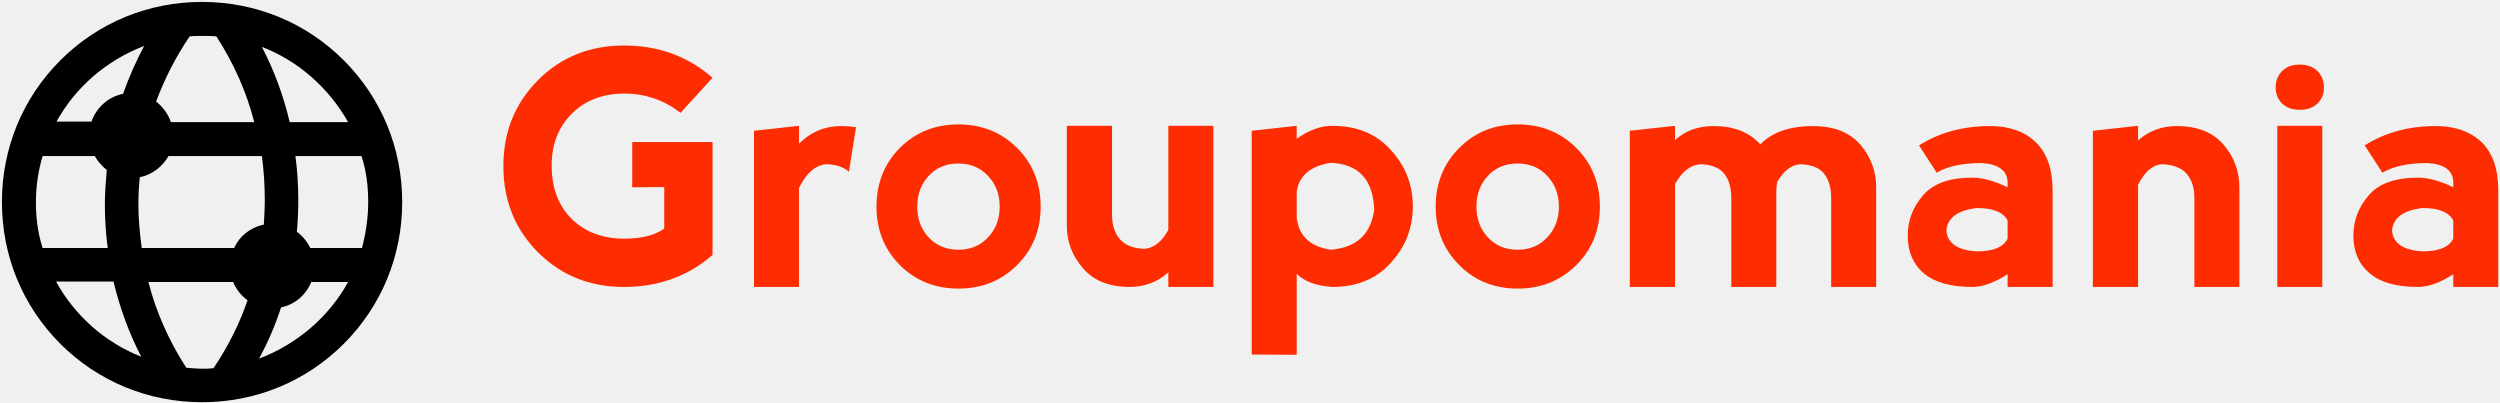
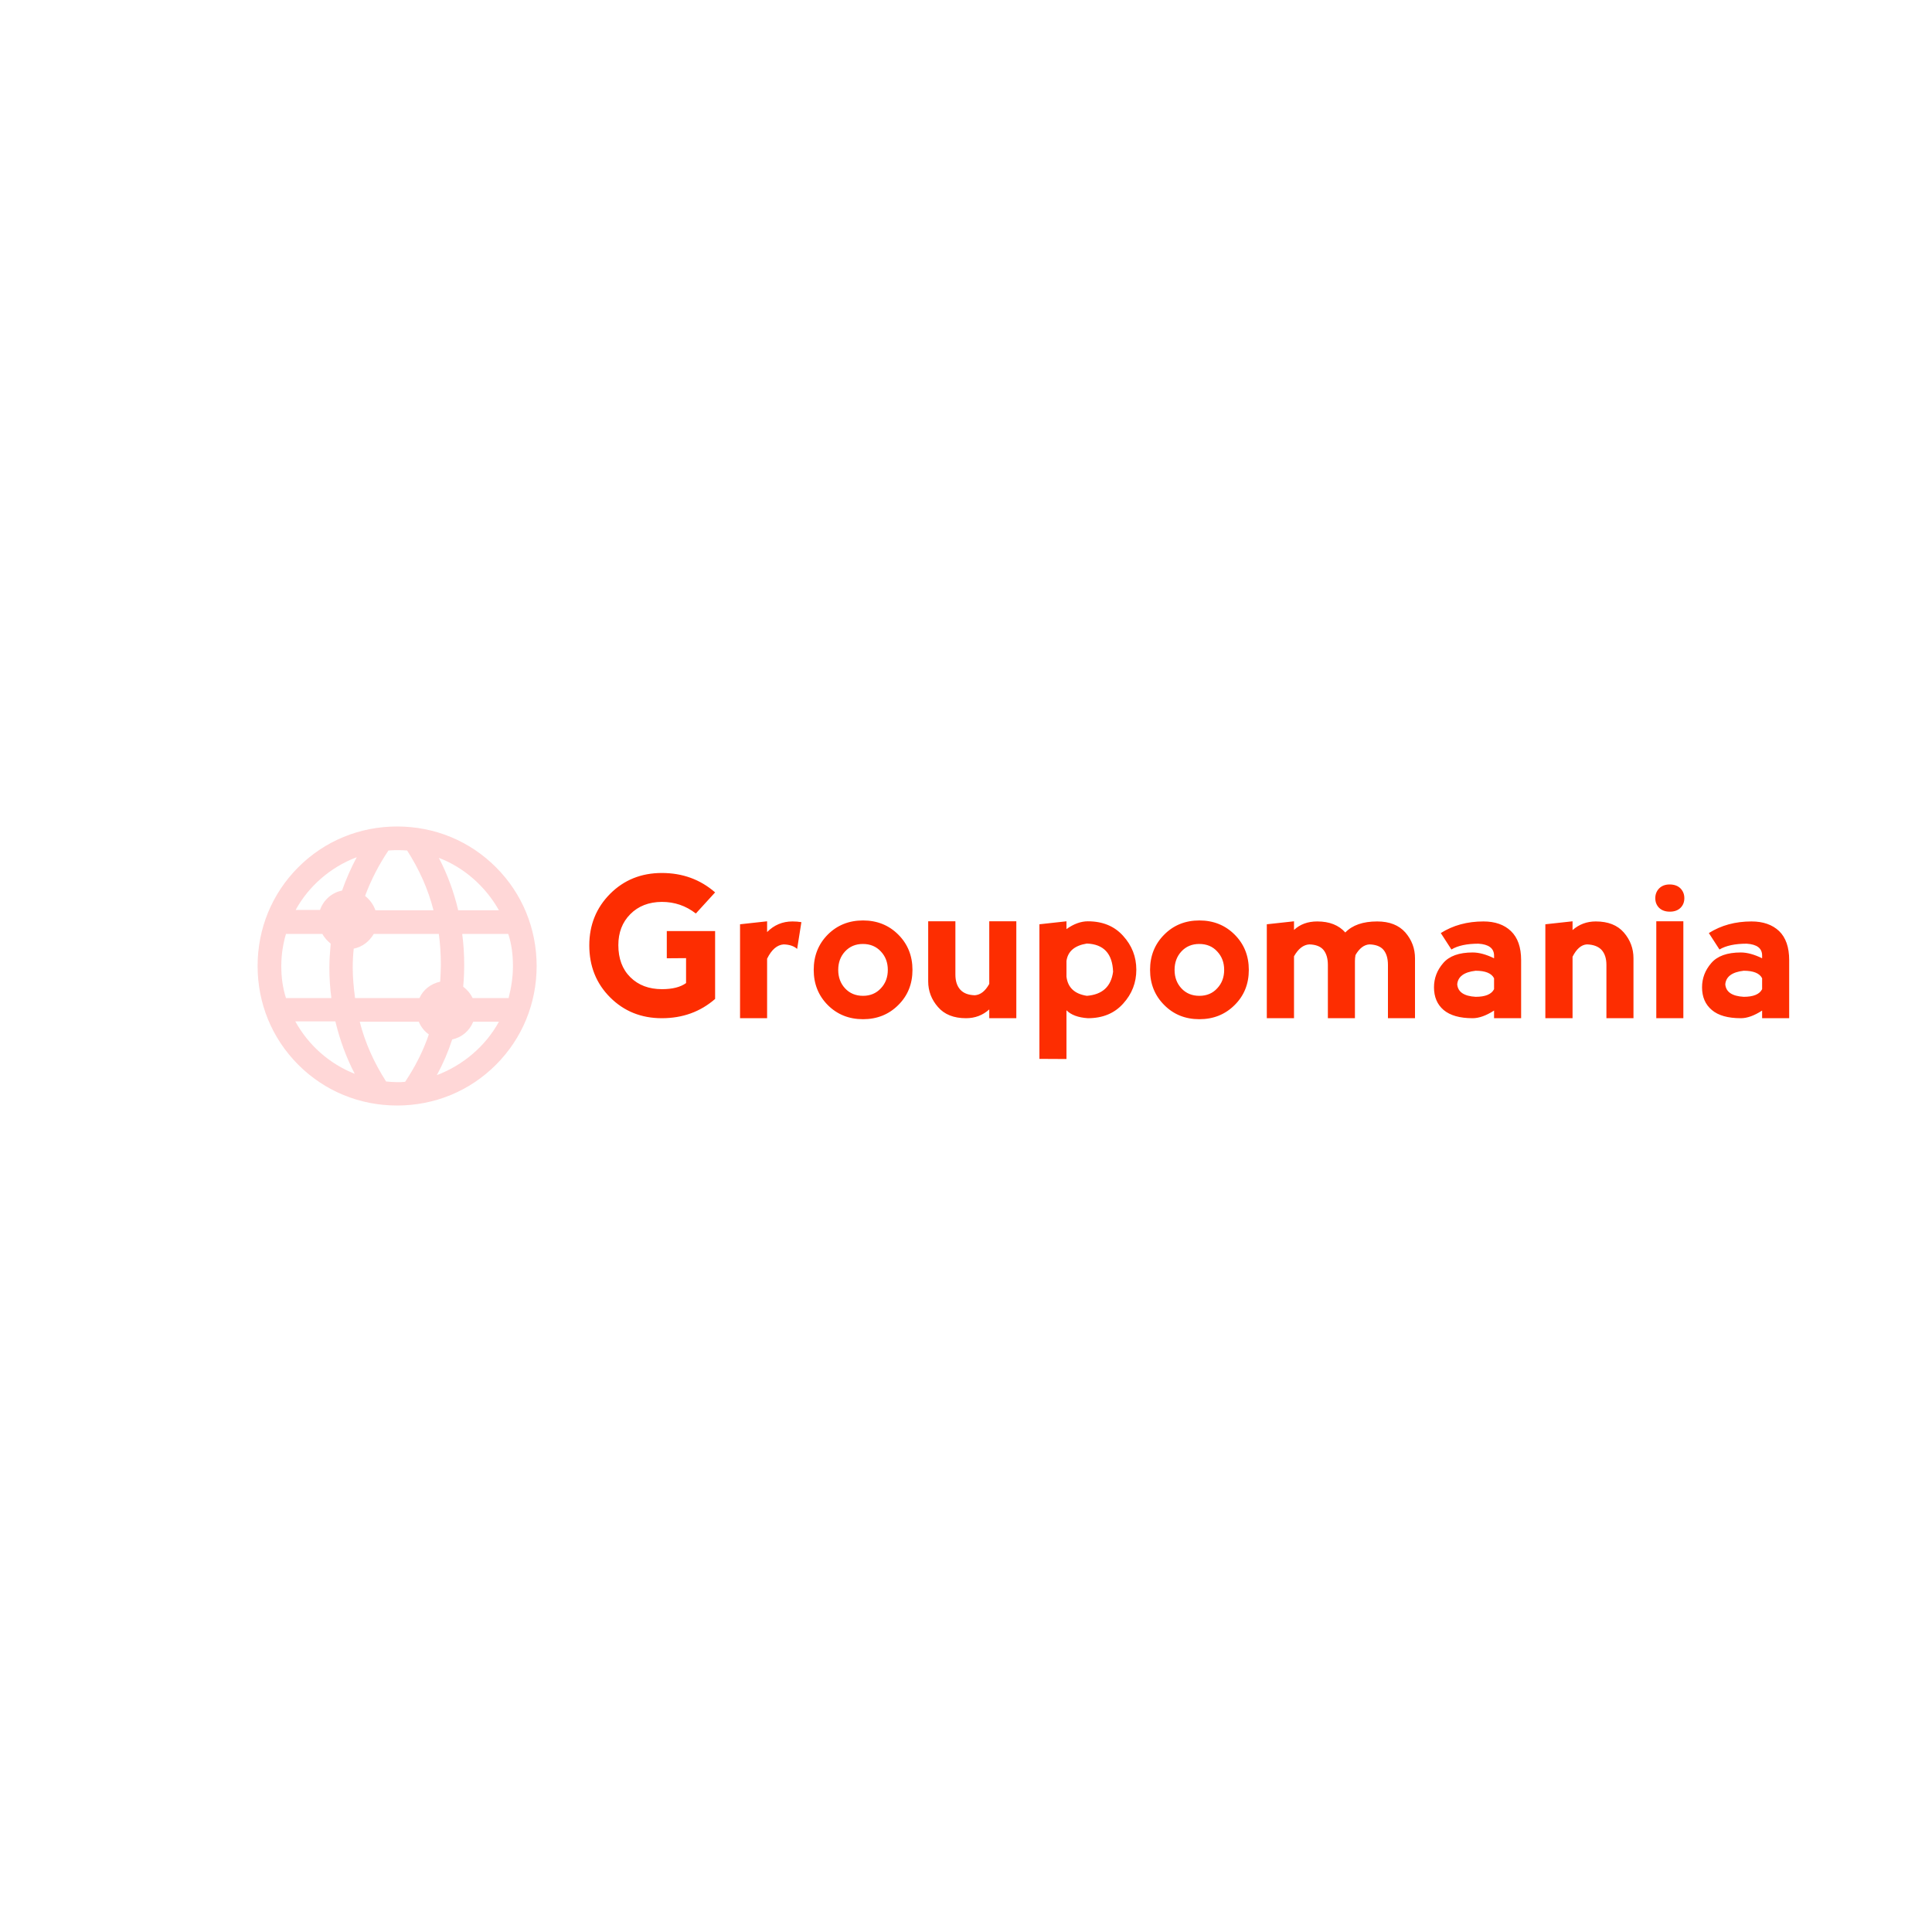
- <svg xmlns="http://www.w3.org/2000/svg" data-v-5f19e91b="" width="485" height="78" viewBox="0 0 485 78">
-   <g data-v-5f19e91b="" id="35fa3215-a46c-2dc7-0ca7-44149903aade" fill="#FD2D01" transform="matrix(4.569688,0,0,4.569688,96.32992,-2.231069)">
+ <svg xmlns="http://www.w3.org/2000/svg" data-v-1084b650="" viewBox="0 0 300 300">
+   <rect data-v-1084b650="" fill="#FFFFFF" x="0" y="0" width="300px" height="300px" class="logo-background-square" />
+   <g data-v-1084b650="" id="b5a93e15-ef7c-9d7a-680b-cdb17474f15f" fill="#FD2D01" transform="matrix(2.2,0,0,2.2,90.86749,130.233)">
    <path d="M5.41 12.67L5.41 12.67Q3.23 12.67 1.76 11.20L1.76 11.20L1.76 11.20Q0.29 9.73 0.29 7.53L0.29 7.53L0.29 7.53Q0.29 5.37 1.76 3.89L1.76 3.89L1.76 3.89Q3.23 2.42 5.41 2.42L5.41 2.42L5.41 2.42Q7.60 2.42 9.17 3.79L9.17 3.79L7.81 5.28L7.81 5.28Q6.76 4.46 5.41 4.46L5.41 4.46L5.41 4.46Q4.03 4.47 3.18 5.33L3.18 5.33L3.18 5.33Q2.34 6.18 2.34 7.51L2.34 7.51L2.34 7.51Q2.34 8.94 3.19 9.78L3.19 9.78L3.19 9.78Q4.04 10.62 5.42 10.62L5.42 10.62L5.42 10.62Q6.53 10.62 7.12 10.19L7.12 10.19L7.12 8.43L5.76 8.44L5.76 6.52L9.17 6.52L9.17 11.31L9.17 11.31Q7.61 12.67 5.41 12.67L5.41 12.67ZM12.84 5.83L12.84 6.59L12.84 6.59Q13.58 5.84 14.63 5.84L14.63 5.84L14.63 5.84Q14.96 5.84 15.26 5.89L15.26 5.89L14.96 7.78L14.96 7.78Q14.63 7.48 14.01 7.46L14.01 7.46L14.01 7.46Q13.31 7.51 12.84 8.47L12.84 8.47L12.84 12.67L10.93 12.67L10.93 6.04L12.84 5.83ZM19.61 12.74L19.61 12.74Q18.12 12.74 17.12 11.74L17.12 11.74L17.12 11.74Q16.13 10.74 16.13 9.26L16.13 9.26L16.13 9.26Q16.13 7.77 17.12 6.77L17.12 6.77L17.12 6.77Q18.12 5.77 19.61 5.77L19.61 5.77L19.61 5.77Q21.10 5.77 22.10 6.77L22.10 6.77L22.10 6.77Q23.10 7.77 23.10 9.26L23.10 9.26L23.10 9.26Q23.10 10.75 22.10 11.74L22.10 11.74L22.10 11.74Q21.10 12.74 19.61 12.74L19.61 12.74ZM19.61 11.09L19.61 11.09L19.61 11.09Q20.38 11.09 20.87 10.56L20.87 10.56L20.87 10.56Q21.36 10.04 21.36 9.26L21.36 9.26L21.36 9.26Q21.36 8.48 20.87 7.96L20.87 7.96L20.87 7.96Q20.38 7.43 19.60 7.43L19.60 7.43L19.60 7.43Q18.83 7.43 18.34 7.96L18.34 7.96L18.34 7.96Q17.86 8.48 17.86 9.26L17.86 9.26L17.86 9.26Q17.86 10.04 18.34 10.56L18.34 10.56L18.34 10.56Q18.83 11.09 19.61 11.09ZM28.52 10.25L28.52 10.25L28.52 5.83L30.43 5.83L30.43 12.67L28.52 12.67L28.52 12.05L28.52 12.05Q27.83 12.67 26.88 12.67L26.88 12.67L26.88 12.67Q25.58 12.67 24.90 11.88L24.90 11.88L24.90 11.88Q24.21 11.09 24.21 10.07L24.21 10.07L24.21 5.83L26.13 5.83L26.13 9.59L26.13 9.59Q26.13 10.27 26.47 10.65L26.47 10.65L26.47 10.65Q26.81 11.03 27.50 11.05L27.50 11.05L27.50 11.05Q28.10 11.01 28.52 10.25ZM33.97 15.55L32.06 15.54L32.06 6.04L33.97 5.83L33.97 6.38L33.97 6.38Q34.74 5.83 35.48 5.83L35.48 5.83L35.48 5.83Q37.05 5.83 37.97 6.86L37.97 6.86L37.97 6.86Q38.90 7.88 38.90 9.25L38.90 9.25L38.90 9.25Q38.90 10.62 37.97 11.64L37.97 11.64L37.97 11.64Q37.05 12.67 35.48 12.67L35.48 12.67L35.48 12.67Q34.45 12.60 33.97 12.11L33.97 12.11L33.97 15.55ZM33.97 8.63L33.97 8.63L33.97 9.74L33.97 9.74Q34.11 10.89 35.41 11.09L35.41 11.09L35.41 11.09Q37.05 10.96 37.26 9.39L37.26 9.39L37.26 9.39Q37.19 7.47 35.41 7.40L35.41 7.40L35.41 7.40Q34.11 7.61 33.97 8.63ZM43.35 12.74L43.35 12.74Q41.86 12.74 40.87 11.74L40.87 11.74L40.87 11.74Q39.87 10.74 39.87 9.26L39.87 9.26L39.87 9.26Q39.87 7.77 40.87 6.77L40.87 6.77L40.87 6.77Q41.86 5.77 43.35 5.77L43.35 5.77L43.35 5.77Q44.84 5.77 45.84 6.77L45.84 6.77L45.84 6.77Q46.84 7.77 46.84 9.26L46.84 9.26L46.84 9.26Q46.84 10.75 45.84 11.74L45.84 11.74L45.84 11.74Q44.84 12.74 43.35 12.74L43.35 12.74ZM43.35 11.09L43.35 11.09L43.35 11.09Q44.13 11.09 44.61 10.56L44.61 10.56L44.61 10.56Q45.10 10.04 45.10 9.26L45.10 9.26L45.10 9.26Q45.10 8.48 44.61 7.96L44.61 7.96L44.61 7.96Q44.13 7.43 43.34 7.43L43.34 7.43L43.34 7.43Q42.57 7.43 42.08 7.96L42.08 7.96L42.08 7.96Q41.60 8.48 41.60 9.26L41.60 9.26L41.60 9.26Q41.60 10.04 42.08 10.56L42.08 10.56L42.08 10.56Q42.57 11.09 43.35 11.09ZM50.03 8.30L50.03 8.30L50.03 12.67L48.11 12.67L48.11 6.04L50.03 5.83L50.03 6.44L50.03 6.44Q50.67 5.84 51.67 5.84L51.67 5.84L51.67 5.84Q52.96 5.84 53.65 6.62L53.65 6.62L53.65 6.62Q54.40 5.84 55.90 5.84L55.90 5.84L55.90 5.84Q57.20 5.84 57.89 6.62L57.89 6.62L57.89 6.62Q58.57 7.41 58.57 8.44L58.57 8.44L58.57 12.67L56.66 12.67L56.66 8.91L56.66 8.91Q56.66 8.23 56.35 7.85L56.35 7.85L56.35 7.85Q56.04 7.48 55.35 7.46L55.35 7.46L55.35 7.46Q54.78 7.50 54.37 8.21L54.37 8.21L54.37 8.21Q54.33 8.42 54.33 8.64L54.33 8.64L54.33 12.67L52.42 12.67L52.42 8.91L52.42 8.91Q52.42 8.23 52.11 7.85L52.11 7.85L52.11 7.85Q51.80 7.48 51.11 7.46L51.11 7.46L51.11 7.46Q50.48 7.50 50.03 8.30ZM61.14 7.82L60.39 6.66L60.39 6.66Q61.69 5.84 63.40 5.84L63.40 5.84L63.40 5.84Q64.63 5.84 65.34 6.52L65.34 6.52L65.34 6.52Q66.06 7.21 66.06 8.57L66.06 8.57L66.06 12.67L64.15 12.67L64.15 12.13L64.15 12.13Q63.31 12.67 62.64 12.67L62.64 12.67L62.64 12.67Q61.28 12.67 60.59 12.09L60.59 12.09L60.59 12.09Q59.91 11.51 59.91 10.49L59.91 10.49L59.91 10.49Q59.91 9.53 60.56 8.78L60.56 8.78L60.56 8.78Q61.20 8.03 62.64 8.03L62.64 8.03L62.64 8.03Q63.31 8.03 64.15 8.44L64.15 8.44L64.15 8.23L64.15 8.23Q64.13 7.48 63.05 7.41L63.05 7.41L63.05 7.41Q61.82 7.41 61.14 7.82L61.14 7.82ZM64.15 10.62L64.15 10.62L64.15 9.85L64.15 9.85Q63.88 9.32 62.85 9.32L62.85 9.32L62.85 9.32Q61.62 9.46 61.55 10.28L61.55 10.28L61.55 10.28Q61.62 11.09 62.85 11.16L62.85 11.16L62.85 11.16Q63.88 11.16 64.15 10.62ZM69.69 8.33L69.69 8.33L69.69 12.67L67.77 12.67L67.77 6.04L69.69 5.83L69.69 6.45L69.69 6.45Q70.38 5.84 71.33 5.84L71.33 5.84L71.33 5.84Q72.63 5.84 73.31 6.62L73.31 6.62L73.31 6.62Q73.99 7.41 73.99 8.44L73.99 8.44L73.99 12.67L72.08 12.67L72.08 8.91L72.08 8.91Q72.08 8.23 71.74 7.85L71.74 7.85L71.74 7.85Q71.39 7.48 70.70 7.46L70.70 7.46L70.70 7.46Q70.11 7.50 69.69 8.33ZM77.51 12.67L75.60 12.67L75.60 5.83L77.51 5.83L77.51 12.67ZM75.53 4.20L75.53 4.20L75.53 4.20Q75.53 4.61 75.80 4.88L75.80 4.88L75.80 4.88Q76.08 5.15 76.56 5.15L76.56 5.15L76.56 5.15Q77.03 5.15 77.31 4.88L77.31 4.88L77.31 4.88Q77.58 4.61 77.58 4.20L77.58 4.20L77.58 4.20Q77.58 3.79 77.31 3.51L77.31 3.51L77.31 3.51Q77.03 3.23 76.54 3.23L76.54 3.23L76.54 3.23Q76.08 3.23 75.80 3.51L75.80 3.51L75.80 3.51Q75.53 3.79 75.53 4.20ZM80.06 7.82L79.31 6.66L79.31 6.66Q80.61 5.84 82.32 5.84L82.32 5.84L82.32 5.84Q83.55 5.84 84.27 6.52L84.27 6.52L84.27 6.52Q84.98 7.21 84.98 8.57L84.98 8.57L84.98 12.67L83.07 12.67L83.07 12.13L83.07 12.13Q82.24 12.67 81.57 12.67L81.57 12.67L81.57 12.67Q80.20 12.67 79.52 12.09L79.52 12.09L79.52 12.09Q78.83 11.51 78.83 10.49L78.83 10.49L78.83 10.49Q78.83 9.53 79.48 8.78L79.48 8.78L79.48 8.78Q80.12 8.03 81.57 8.03L81.57 8.03L81.57 8.03Q82.23 8.03 83.07 8.44L83.07 8.44L83.07 8.23L83.07 8.23Q83.06 7.48 81.98 7.41L81.98 7.41L81.98 7.41Q80.75 7.41 80.06 7.82L80.06 7.82ZM83.07 10.62L83.07 10.62L83.07 9.85L83.07 9.85Q82.80 9.32 81.77 9.32L81.77 9.32L81.77 9.32Q80.54 9.46 80.47 10.28L80.47 10.28L80.47 10.28Q80.54 11.09 81.77 11.16L81.77 11.16L81.77 11.16Q82.80 11.16 83.07 10.62Z" />
  </g>
-   <g data-v-5f19e91b="" id="c3a0a99d-5b99-a49f-d46f-4168a2d07e26" transform="matrix(0.9288891,0,0,0.9288891,183.1778,-199.5245)" stroke="none" fill="black">
-     <switch>
-       <g>
-         <path d="M-155 298.8c11.2 0 21.7-4.3 29.6-12.2 7.9-7.9 12.2-18.4 12.2-29.6 0-11.2-4.3-21.7-12.2-29.6-7.9-7.9-18.4-12.2-29.6-12.2s-21.7 4.3-29.6 12.2c-7.9 7.9-12.2 18.4-12.2 29.6 0 11.2 4.3 21.7 12.2 29.6 7.9 7.9 18.4 12.2 29.6 12.2zm2.4-7.1c-.8.1-1.6.1-2.4.1-1.1 0-2.2-.1-3.3-.2-3.6-5.6-6.3-11.6-7.9-17.9h17.7c.6 1.5 1.7 2.9 3 3.8-1.7 5-4.1 9.7-7.1 14.2zm9.5-2c1.9-3.5 3.4-7 4.6-10.7 2.9-.6 5.2-2.6 6.3-5.3h7.7c-4 7.3-10.7 13-18.6 16zm22.8-32.7c0 3.3-.5 6.5-1.3 9.6h-10.8c-.6-1.3-1.6-2.5-2.8-3.4.2-2.2.3-4.4.3-6.6 0-3.1-.2-6.2-.6-9.2h13.8c1 3 1.4 6.3 1.4 9.6zm-4.2-16.7h-12.2c-1.3-5.5-3.2-10.7-5.8-15.7 7.6 2.9 14 8.6 18 15.7zm-17.4 16.3c0 1.7-.1 3.4-.2 5.1-2.8.6-5.1 2.4-6.2 4.9h-19.3c-.4-3-.7-6.1-.7-9.1 0-1.9.1-3.8.3-5.7 2.6-.5 4.7-2.2 6-4.4h19.5c.4 3 .6 6.1.6 9.2zm-15.7-34.2c.9-.1 1.8-.1 2.6-.1 1 0 2 0 3 .1 3.6 5.6 6.3 11.6 7.9 17.9h-17.4c-.6-1.7-1.7-3.2-3.1-4.3 1.8-4.8 4.1-9.3 7-13.6zm-9.5 2c-1.7 3.2-3.2 6.6-4.4 10-3.1.6-5.6 2.9-6.6 5.8h-7.3c3.9-7.1 10.4-12.8 18.3-15.8zm-22.6 32.6c0-3.3.5-6.6 1.4-9.6h10.9c.6 1.1 1.5 2.1 2.5 2.9-.2 2.4-.4 4.8-.4 7.2 0 3.1.2 6.1.6 9.1h-13.6c-1-3.1-1.4-6.3-1.4-9.6zm16.2 16.6c1.3 5.4 3.2 10.7 5.8 15.7-7.6-3-13.9-8.6-17.8-15.7h12z" />
-       </g>
-     </switch>
+   <g data-v-1084b650="" id="9269873b-566f-aa23-fe77-697bbc54db67" stroke="none" fill="#FFD7D7" transform="matrix(0.1727631,0,0,0.1727631,35.75002,124.0855)">
+     <svg viewBox="-205 207 100 100">
+       <switch>
+         <g>
+           <path d="M-155 298.8c11.2 0 21.7-4.3 29.6-12.2 7.9-7.9 12.2-18.4 12.2-29.6 0-11.2-4.3-21.7-12.2-29.6-7.9-7.9-18.4-12.2-29.6-12.2s-21.7 4.3-29.6 12.2c-7.9 7.9-12.2 18.4-12.2 29.6 0 11.2 4.3 21.7 12.2 29.6 7.9 7.9 18.4 12.2 29.6 12.2zm2.4-7.1c-.8.1-1.6.1-2.4.1-1.1 0-2.2-.1-3.3-.2-3.6-5.6-6.3-11.6-7.9-17.9h17.7c.6 1.5 1.7 2.9 3 3.8-1.7 5-4.1 9.7-7.1 14.2zm9.5-2c1.9-3.5 3.4-7 4.6-10.7 2.9-.6 5.2-2.6 6.3-5.3h7.7c-4 7.3-10.7 13-18.6 16zm22.8-32.7c0 3.3-.5 6.5-1.3 9.6h-10.8c-.6-1.3-1.6-2.5-2.8-3.4.2-2.2.3-4.4.3-6.6 0-3.1-.2-6.2-.6-9.2h13.8c1 3 1.4 6.3 1.4 9.6zm-4.2-16.7h-12.2c-1.3-5.5-3.2-10.7-5.8-15.7 7.6 2.9 14 8.6 18 15.7zm-17.4 16.3c0 1.7-.1 3.4-.2 5.1-2.8.6-5.1 2.4-6.2 4.9h-19.3c-.4-3-.7-6.1-.7-9.1 0-1.9.1-3.8.3-5.7 2.6-.5 4.7-2.2 6-4.4h19.5c.4 3 .6 6.1.6 9.2zm-15.7-34.2c.9-.1 1.8-.1 2.6-.1 1 0 2 0 3 .1 3.6 5.6 6.3 11.6 7.9 17.9h-17.4c-.6-1.7-1.7-3.2-3.1-4.3 1.8-4.8 4.1-9.3 7-13.6zm-9.5 2c-1.7 3.2-3.2 6.6-4.4 10-3.1.6-5.6 2.9-6.6 5.8h-7.3c3.9-7.1 10.4-12.8 18.3-15.8zm-22.6 32.6c0-3.3.5-6.6 1.4-9.6h10.9c.6 1.1 1.5 2.1 2.5 2.9-.2 2.4-.4 4.8-.4 7.2 0 3.1.2 6.1.6 9.1h-13.6c-1-3.1-1.4-6.3-1.4-9.6zm16.2 16.6c1.3 5.4 3.2 10.7 5.8 15.7-7.6-3-13.9-8.6-17.8-15.7h12z" />
+         </g>
+       </switch>
+     </svg>
  </g>
</svg>
